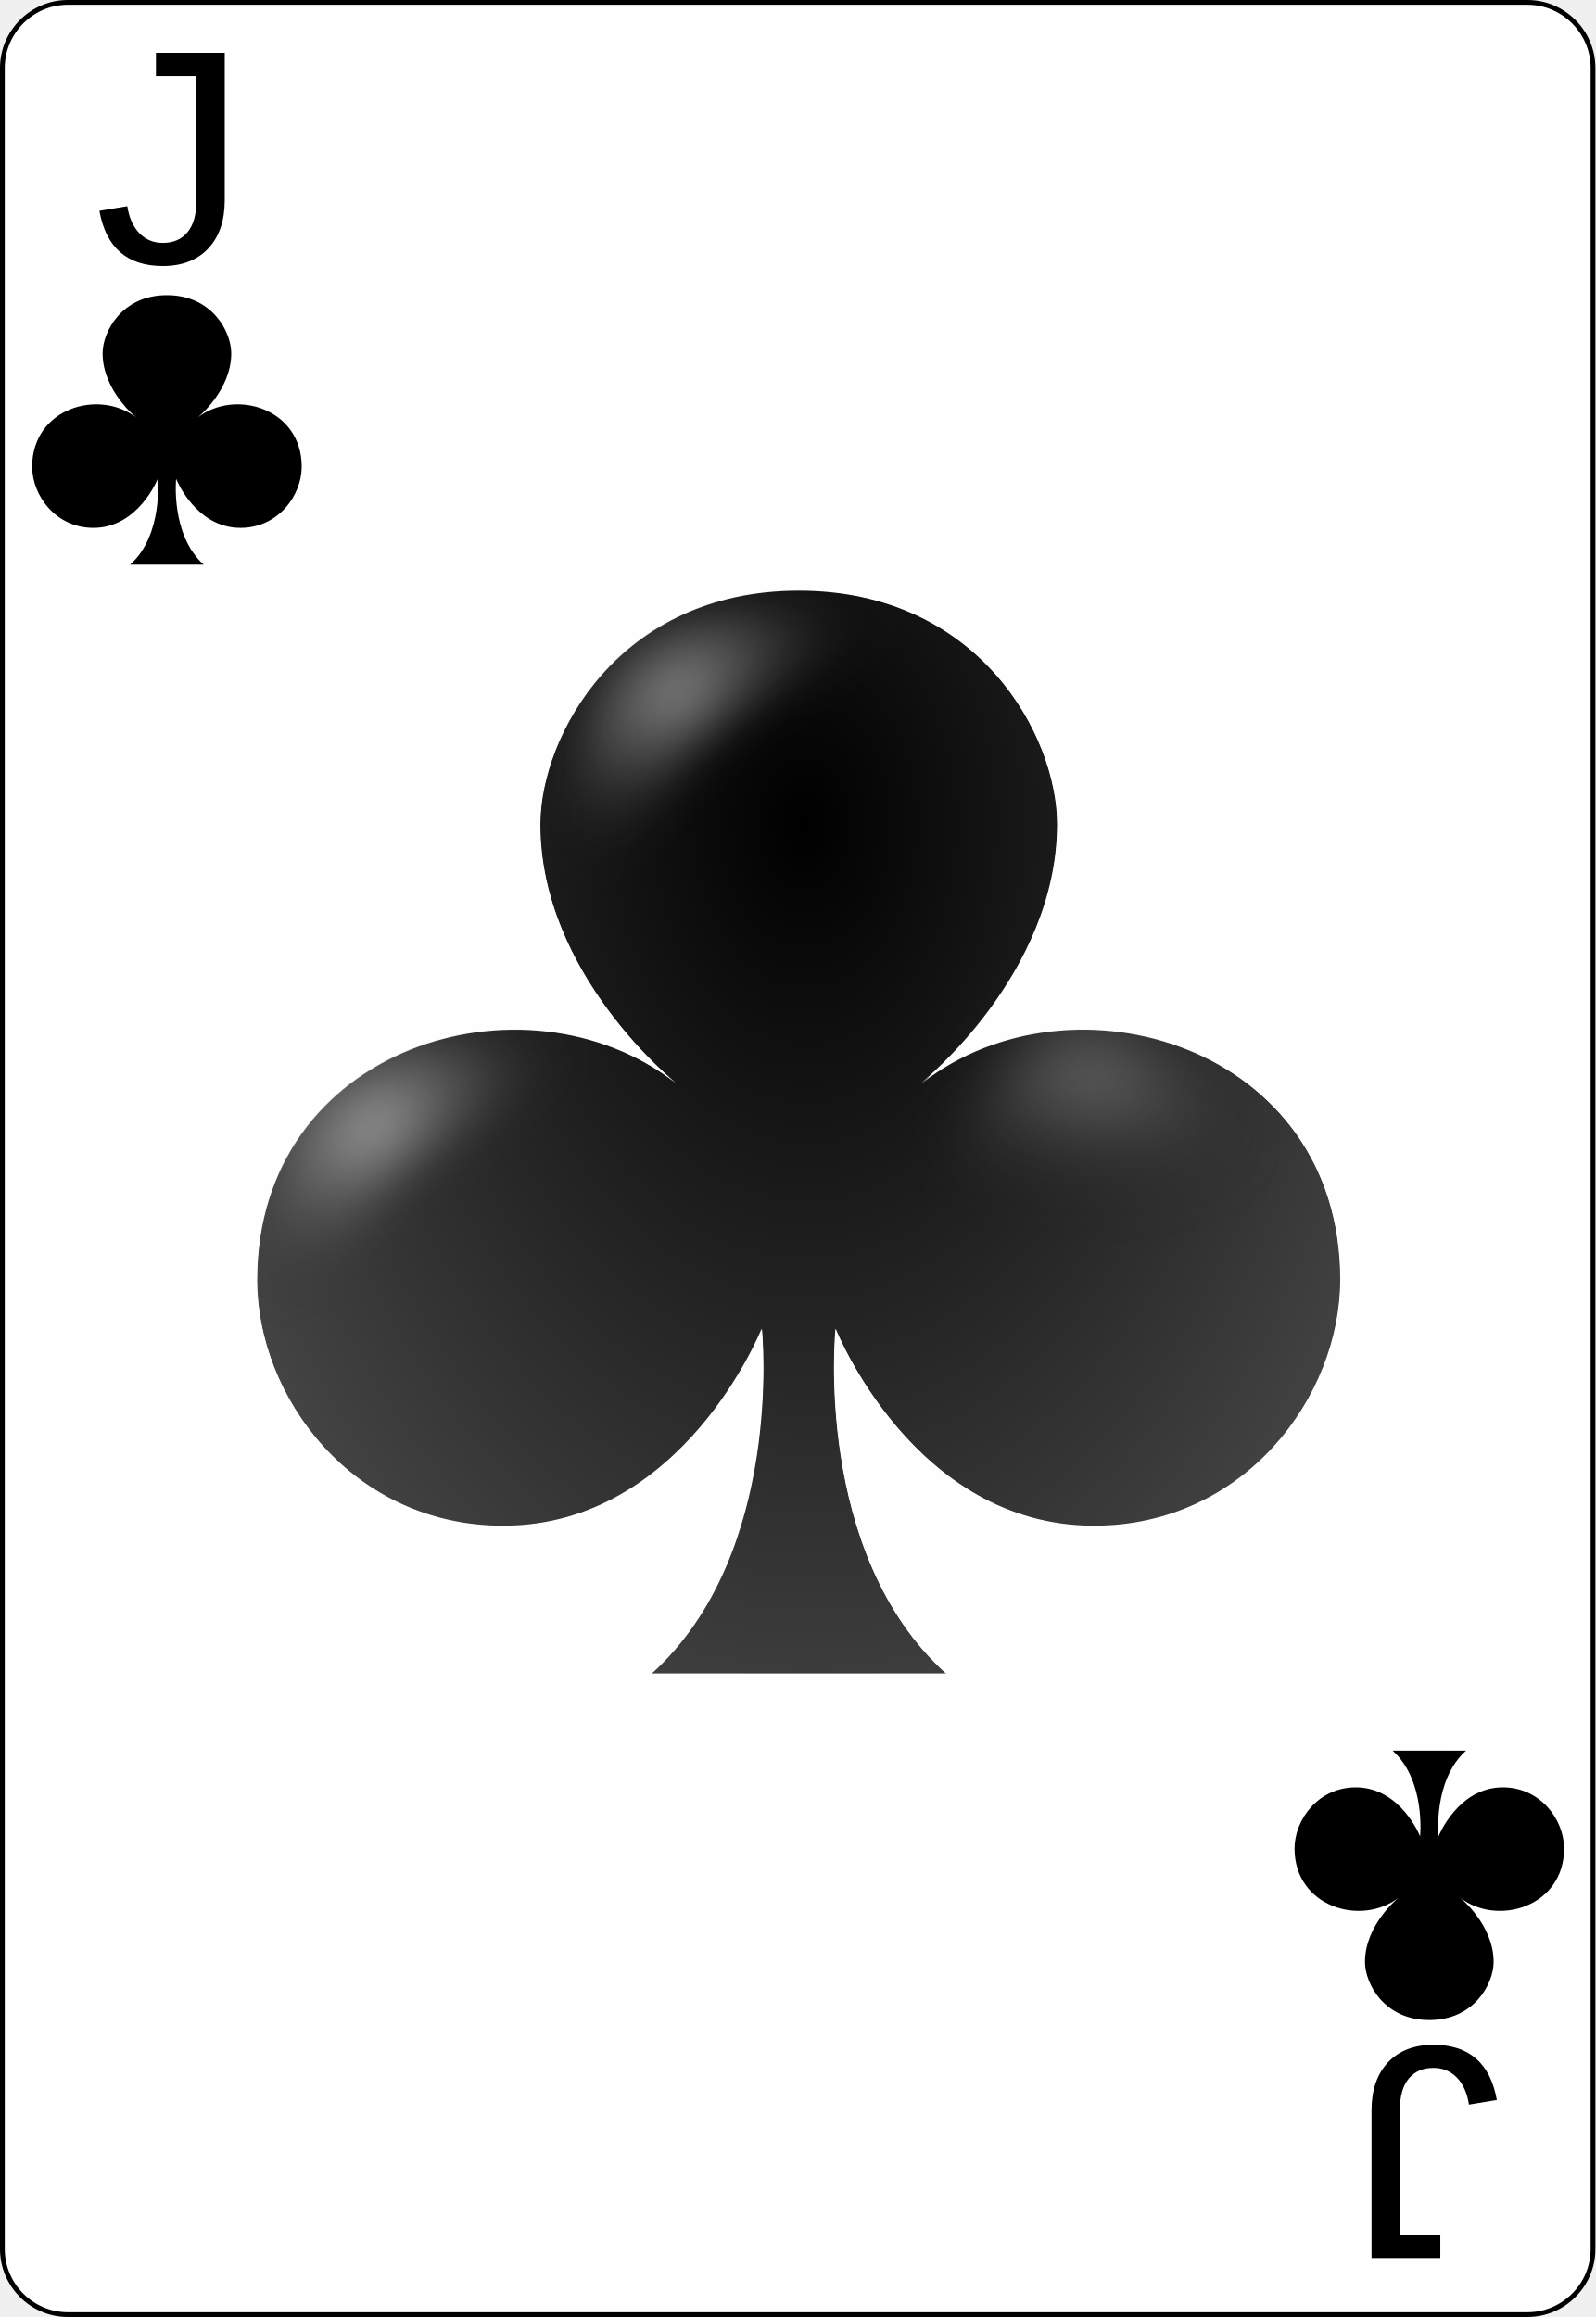
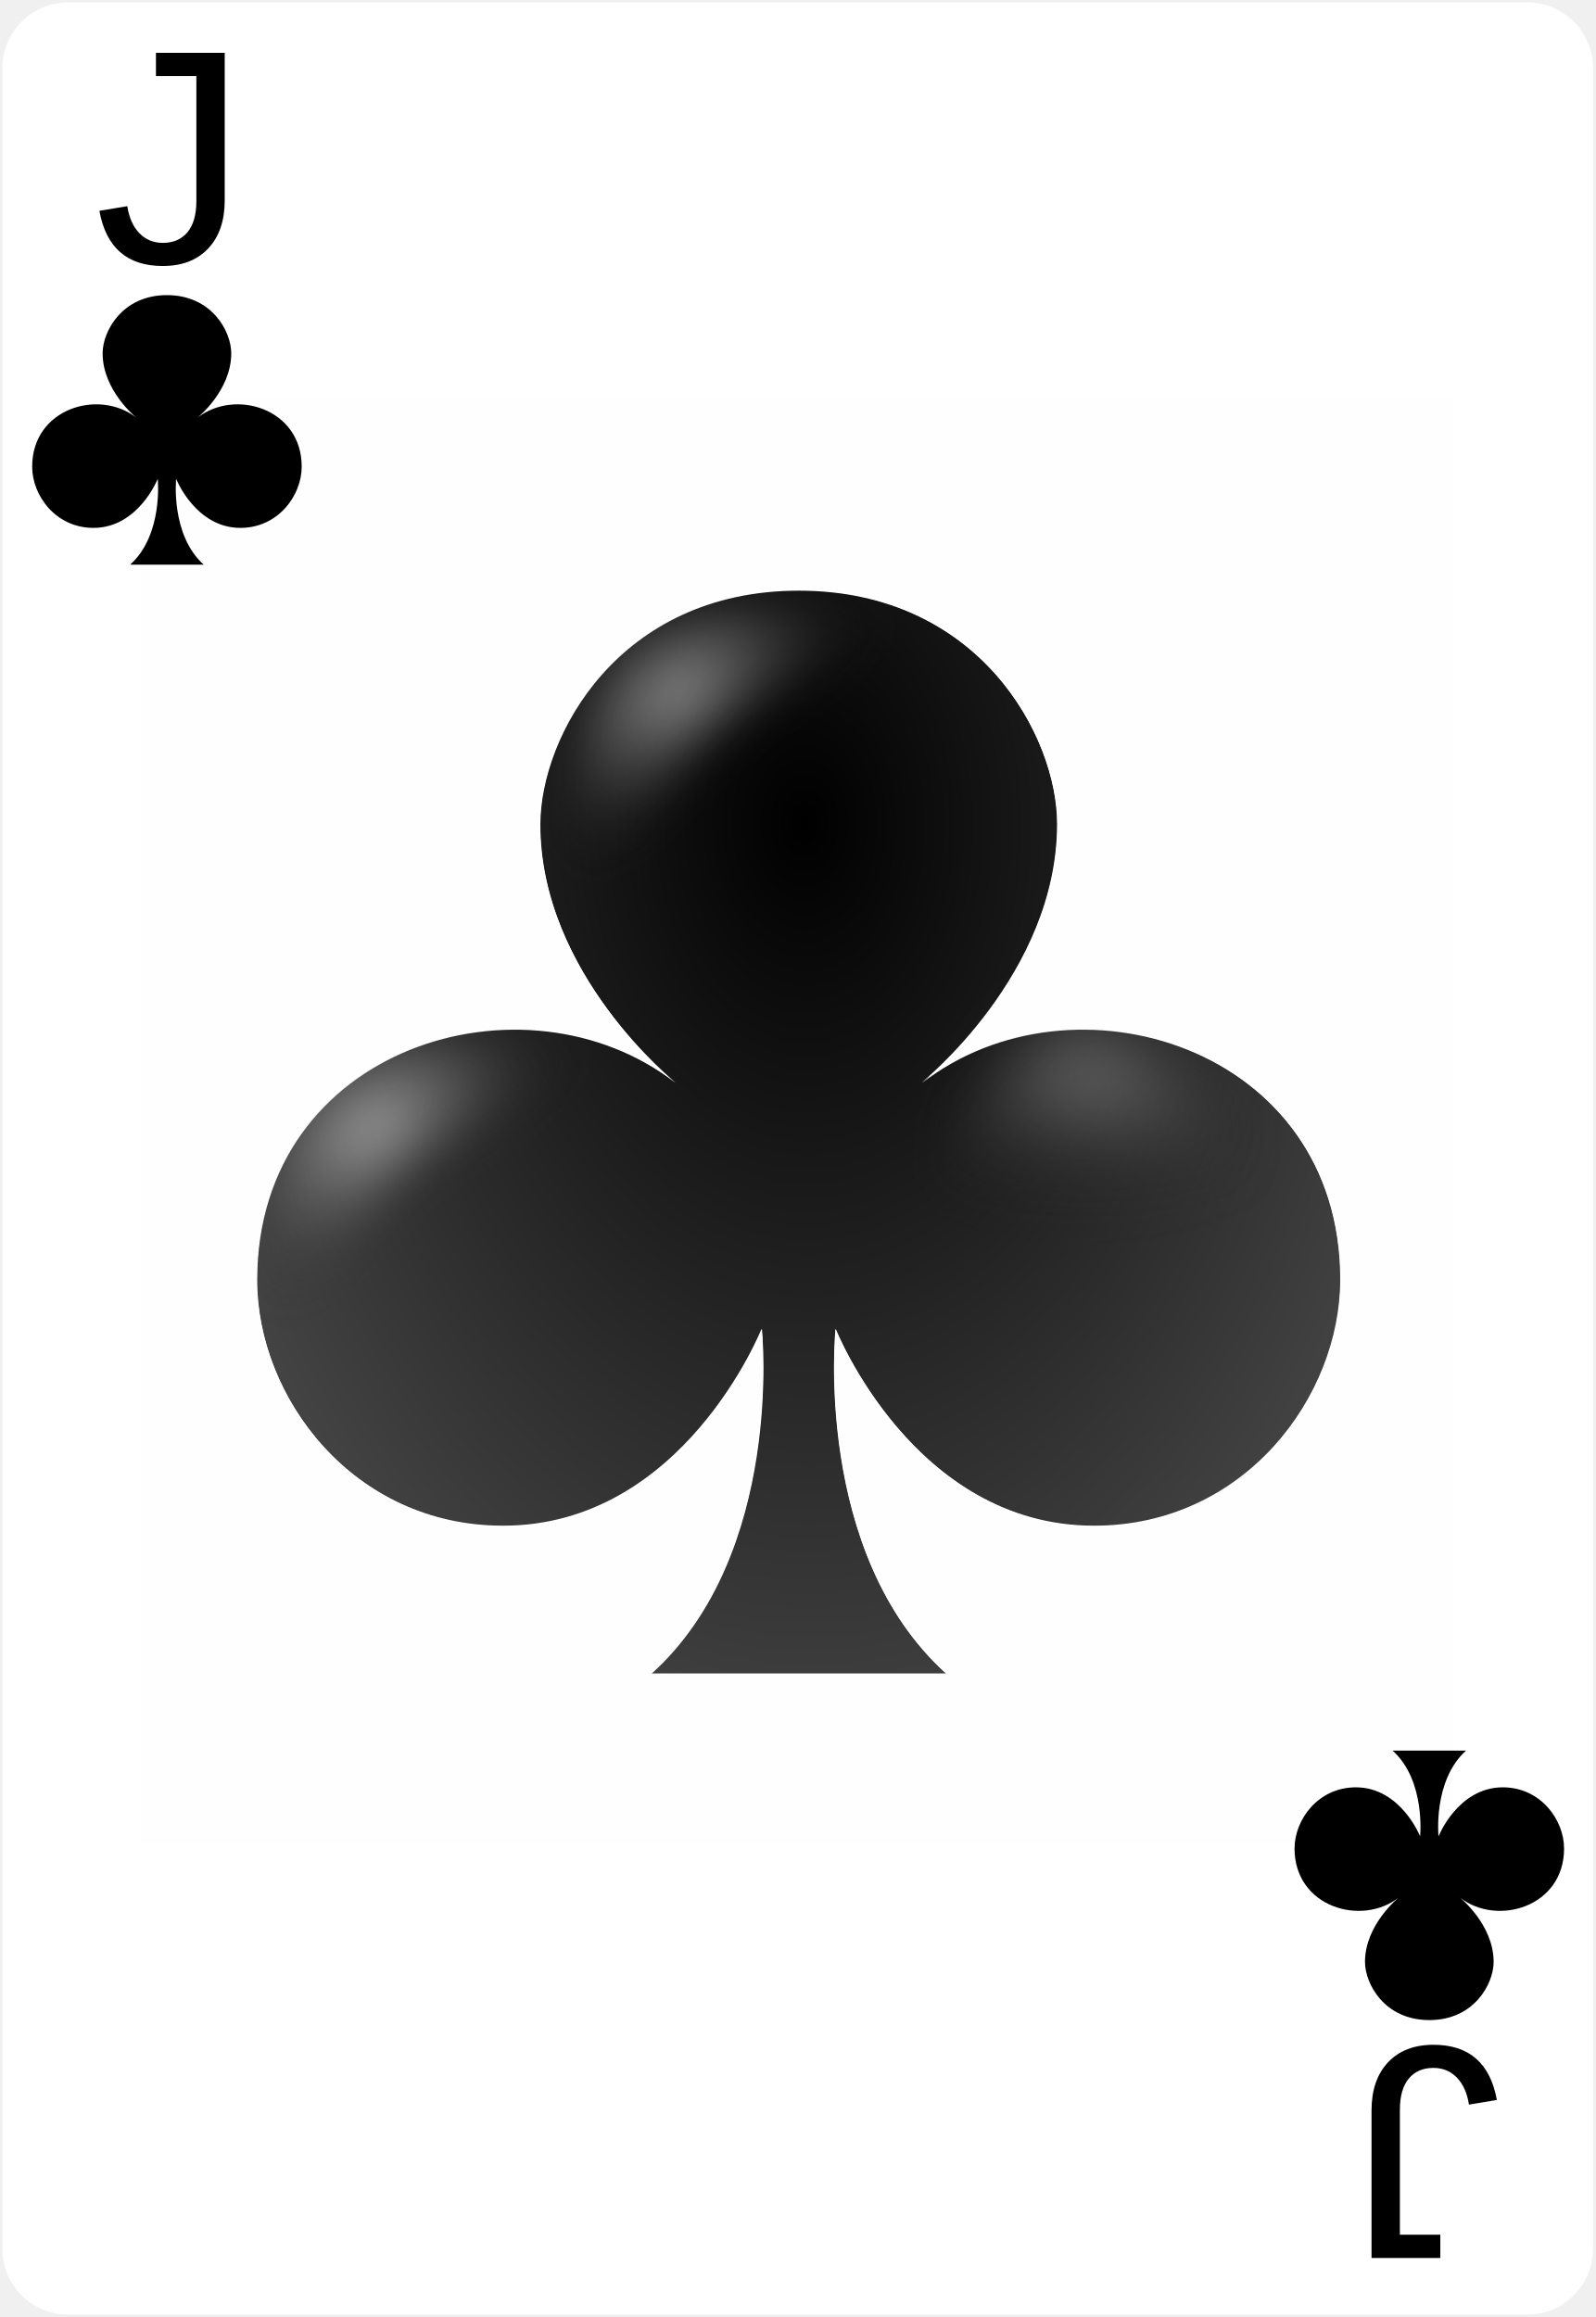
<svg xmlns="http://www.w3.org/2000/svg" xmlns:xlink="http://www.w3.org/1999/xlink" width="167.087pt" height="242.667pt" viewBox="0 0 167.087 242.667" xml:space="preserve" id="svg2" version="1.1">
  <defs id="defs41">
    <radialGradient xlink:href="#linearGradient2984" id="radialGradient3760" cx="48.231" cy="18.138" fx="48.231" fy="18.138" r="9.5" gradientUnits="userSpaceOnUse" gradientTransform="matrix(-1.560526,0.01828294,-0.02684055,-2.290953,123.9838,58.80911)" />
    <linearGradient id="linearGradient2984">
      <stop style="stop-color:#000000;stop-opacity:1;" offset="0" id="stop2986" />
      <stop style="stop-color:#000000;stop-opacity:0.656;" offset="1" id="stop2988" />
    </linearGradient>
    <radialGradient xlink:href="#linearGradient3784" id="radialGradient3792" cx="171.487" cy="511.223" fx="171.487" fy="511.223" r="81.903" gradientTransform="matrix(1.152989,-0.6739155,0.3948202,0.6754904,-233.6326,270.4008)" gradientUnits="userSpaceOnUse" />
    <linearGradient id="linearGradient3784">
      <stop style="stop-color:#ffffff;stop-opacity:0.534;" offset="0" id="stop3786" />
      <stop style="stop-color:#000000;stop-opacity:0;" offset="1" id="stop3788" />
    </linearGradient>
    <filter color-interpolation-filters="sRGB" id="filter3834" x="-0.139" width="1.279" y="-0.162" height="1.325">
      <feGaussianBlur stdDeviation="9.511" id="feGaussianBlur3836" />
    </filter>
    <radialGradient r="81.903" fy="511.223" fx="171.487" cy="511.223" cx="171.487" gradientTransform="matrix(1.152989,-0.6739155,0.3948202,0.6754904,-233.6326,270.4008)" gradientUnits="userSpaceOnUse" id="radialGradient3855" xlink:href="#linearGradient3784-4" />
    <linearGradient id="linearGradient3784-4">
      <stop style="stop-color:#ffffff;stop-opacity:0.519;" offset="0" id="stop3786-8" />
      <stop style="stop-color:#000000;stop-opacity:0;" offset="1" id="stop3788-6" />
    </linearGradient>
    <filter color-interpolation-filters="sRGB" id="filter3834-6" x="-0.139" width="1.279" y="-0.162" height="1.325">
      <feGaussianBlur stdDeviation="9.511" id="feGaussianBlur3836-6" />
    </filter>
    <radialGradient r="81.903" fy="461.841" fx="181.694" cy="461.841" cx="181.694" gradientTransform="matrix(1.152989,-0.6739155,0.3948202,0.6754904,-233.6326,270.4008)" gradientUnits="userSpaceOnUse" id="radialGradient3916" xlink:href="#linearGradient3784-3" />
    <linearGradient id="linearGradient3784-3">
      <stop style="stop-color:#ffffff;stop-opacity:0.702;" offset="0" id="stop3786-86" />
      <stop style="stop-color:#000000;stop-opacity:0;" offset="1" id="stop3788-2" />
    </linearGradient>
    <filter color-interpolation-filters="sRGB" id="filter3834-7" x="-0.139" width="1.279" y="-0.162" height="1.325">
      <feGaussianBlur stdDeviation="9.511" id="feGaussianBlur3836-0" />
    </filter>
  </defs>
-   <g id="Layer_x0020_1" style="fill-rule:nonzero;clip-rule:nonzero;stroke:#000000;stroke-miterlimit:4;">
-     <path style="fill:#FFFFFF;stroke-width:0.5;" d="M166.837,235.548c0,3.777-3.087,6.869-6.871,6.869H7.111c-3.775,0-6.861-3.092-6.861-6.869V7.12C0.25,3.343,3.336,0.25,7.111,0.25h152.855    c3.784,0,6.871,3.093,6.871,6.87v228.428z" id="path5" />
+   <g id="Layer_x0020_1" style="fill-rule:nonzero;clip-rule:nonzero;stroke:none;stroke-miterlimit:4;">
+     <path style="fill:#FFFFFF;stroke:none;" d="M166.837,235.548c0,3.777-3.087,6.869-6.871,6.869H7.111c-3.775,0-6.861-3.092-6.861-6.869V7.12C0.25,3.343,3.336,0.25,7.111,0.25h152.855    c3.784,0,6.871,3.093,6.871,6.87v228.428z" id="path5" />
    <g style="stroke:none;" id="g7">
      <g id="g9">
				
			</g>
    </g>
    <g id="g15">
			
		</g>
    <g id="g19">
			
		</g>
    <g style="stroke:none;" id="g23">
      <g id="g25">
				
			</g>
    </g>
    <g style="stroke:none;" id="g31">
      <g id="g33">
				
			</g>
    </g>
  </g>
  <text xml:space="preserve" style="font-size:32px;font-style:normal;font-weight:normal;line-height:125%;letter-spacing:0px;word-spacing:0px;fill:#000000;fill-opacity:1;stroke:none;font-family:Bitstream Vera Sans" x="9.911" y="27.548" id="text3788">
    <tspan id="tspan3790" x="9.911" y="27.548" style="font-style:normal;font-variant:normal;font-weight:normal;font-stretch:normal;font-family:Arial;-inkscape-font-specification:Arial">J</tspan>
  </text>
  <g transform="matrix(0.206146,0,0,0.206146,8.870546,16.51276)" id="g3804">
    <g id="layer1-1" transform="matrix(28.96992,0,0,28.96992,-1031.537,-187.3767)">
      <path style="fill:url(#radialGradient3760);fill-opacity:1" d="m 50.291,22.698 c 0,0 2.375,-1.9 2.375,-4.534 0,-1.542 -1.369,-4.102 -4.534,-4.102 -3.165,0 -4.534,2.561 -4.534,4.102 0,2.634 2.375,4.534 2.375,4.534 -2.638,-2.055 -7.341,-0.652 -7.341,3.455 0,2.056 1.68,4.318 4.318,4.318 3.165,0 4.534,-3.455 4.534,-3.455 0,0 0.402,3.938 -1.943,6.046 h 5.182 c -2.345,-2.107 -1.943,-6.046 -1.943,-6.046 0,0 1.369,3.455 4.534,3.455 2.639,0 4.318,-2.263 4.318,-4.318 0,-4.107 -4.703,-5.51 -7.341,-3.455 z" id="cl" />
    </g>
    <path transform="matrix(1.109126,0,0,1.207169,-37.34915,-111.3423)" id="path3762" d="m 117.301,604.266 c 0,0 -8.068,-94.95 22.857,-122.857 34.761,-31.369 140,-11.429 140,-11.429 0,0 -71.54,24.838 -100,48.571 -27.21,22.692 -62.857,85.714 -62.857,85.714 z" style="fill:url(#radialGradient3792);fill-opacity:1;stroke:none;filter:url(#filter3834)" />
    <path transform="matrix(1.109126,0,0,1.207169,117.2523,-332.2654)" id="path3762-6" d="m 117.301,604.266 c 0,0 -8.068,-94.95 22.857,-122.857 34.761,-31.369 140,-11.429 140,-11.429 0,0 -71.54,24.838 -100,48.571 -27.21,22.692 -62.857,85.714 -62.857,85.714 z" style="fill:url(#radialGradient3855);fill-opacity:1;stroke:none;filter:url(#filter3834-6)" />
    <path transform="matrix(1.142038,0.7029084,-0.8418848,1.367838,729.3719,-305.0747)" id="path3762-7" d="m 117.301,604.266 c 0,0 -8.068,-94.95 22.857,-122.857 34.761,-31.369 140,-11.429 140,-11.429 0,0 -71.54,24.838 -100,48.571 -27.21,22.692 -62.857,85.714 -62.857,85.714 z" style="fill:url(#radialGradient3916);fill-opacity:1;stroke:none;filter:url(#filter3834-7)" />
    <path id="rect3015" d="m 28.356,122.025 0,734.281 667.156,0 0,-734.281 -667.156,0 z m 334.281,97.625 c 91.69,0 131.375,74.172 131.375,118.844 0,76.307 -68.812,131.344 -68.812,131.344 76.423,-59.533 212.656,-18.886 212.656,100.094 0,59.533 -48.642,125.094 -125.094,125.094 -91.69,0 -131.344,-100.094 -131.344,-100.094 0,0 -11.653,114.117 56.281,175.156 l -150.125,0 c 67.934,-61.069 56.312,-175.156 56.312,-175.156 0,0 -39.654,100.094 -131.344,100.094 -76.423,0 -125.094,-65.532 -125.094,-125.094 0,-118.979 136.234,-159.627 212.656,-100.094 0,0 -68.812,-55.037 -68.812,-131.344 0,-44.643 39.654,-118.844 131.344,-118.844 z" style="fill:#fffeff;fill-opacity:1;fill-rule:nonzero;stroke:none" />
  </g>
  <g transform="matrix(1.485651,0,0,1.485651,-54.02466,10.01807)" id="layer1-1-4">
    <path id="cl-9" d="m 50.291,22.698 c 0,0 2.375,-1.9 2.375,-4.534 0,-1.542 -1.369,-4.102 -4.534,-4.102 -3.165,0 -4.534,2.561 -4.534,4.102 0,2.634 2.375,4.534 2.375,4.534 -2.638,-2.055 -7.341,-0.652 -7.341,3.455 0,2.056 1.68,4.318 4.318,4.318 3.165,0 4.534,-3.455 4.534,-3.455 0,0 0.402,3.938 -1.943,6.046 h 5.182 c -2.345,-2.107 -1.943,-6.046 -1.943,-6.046 0,0 1.369,3.455 4.534,3.455 2.639,0 4.318,-2.263 4.318,-4.318 0,-4.107 -4.703,-5.51 -7.341,-3.455 z" style="fill:#000000" />
  </g>
  <text xml:space="preserve" style="font-size:32px;font-style:normal;font-weight:normal;line-height:125%;letter-spacing:0px;word-spacing:0px;fill:#000000;fill-opacity:1;stroke:none;font-family:Bitstream Vera Sans" x="-157.264" y="-214.467" id="text3788-8" transform="scale(-1,-1)">
    <tspan id="tspan3790-7" x="-157.264" y="-214.467" style="font-style:normal;font-variant:normal;font-weight:normal;font-stretch:normal;font-family:Arial;-inkscape-font-specification:Arial">J</tspan>
  </text>
  <g transform="matrix(-1.485651,0,0,-1.485651,221.1992,232.4618)" id="layer1-1-4-1">
    <path id="cl-9-7" d="m 50.291,22.698 c 0,0 2.375,-1.9 2.375,-4.534 0,-1.542 -1.369,-4.102 -4.534,-4.102 -3.165,0 -4.534,2.561 -4.534,4.102 0,2.634 2.375,4.534 2.375,4.534 -2.638,-2.055 -7.341,-0.652 -7.341,3.455 0,2.056 1.68,4.318 4.318,4.318 3.165,0 4.534,-3.455 4.534,-3.455 0,0 0.402,3.938 -1.943,6.046 h 5.182 c -2.345,-2.107 -1.943,-6.046 -1.943,-6.046 0,0 1.369,3.455 4.534,3.455 2.639,0 4.318,-2.263 4.318,-4.318 0,-4.107 -4.703,-5.51 -7.341,-3.455 z" style="fill:#000000" />
  </g>
</svg>
